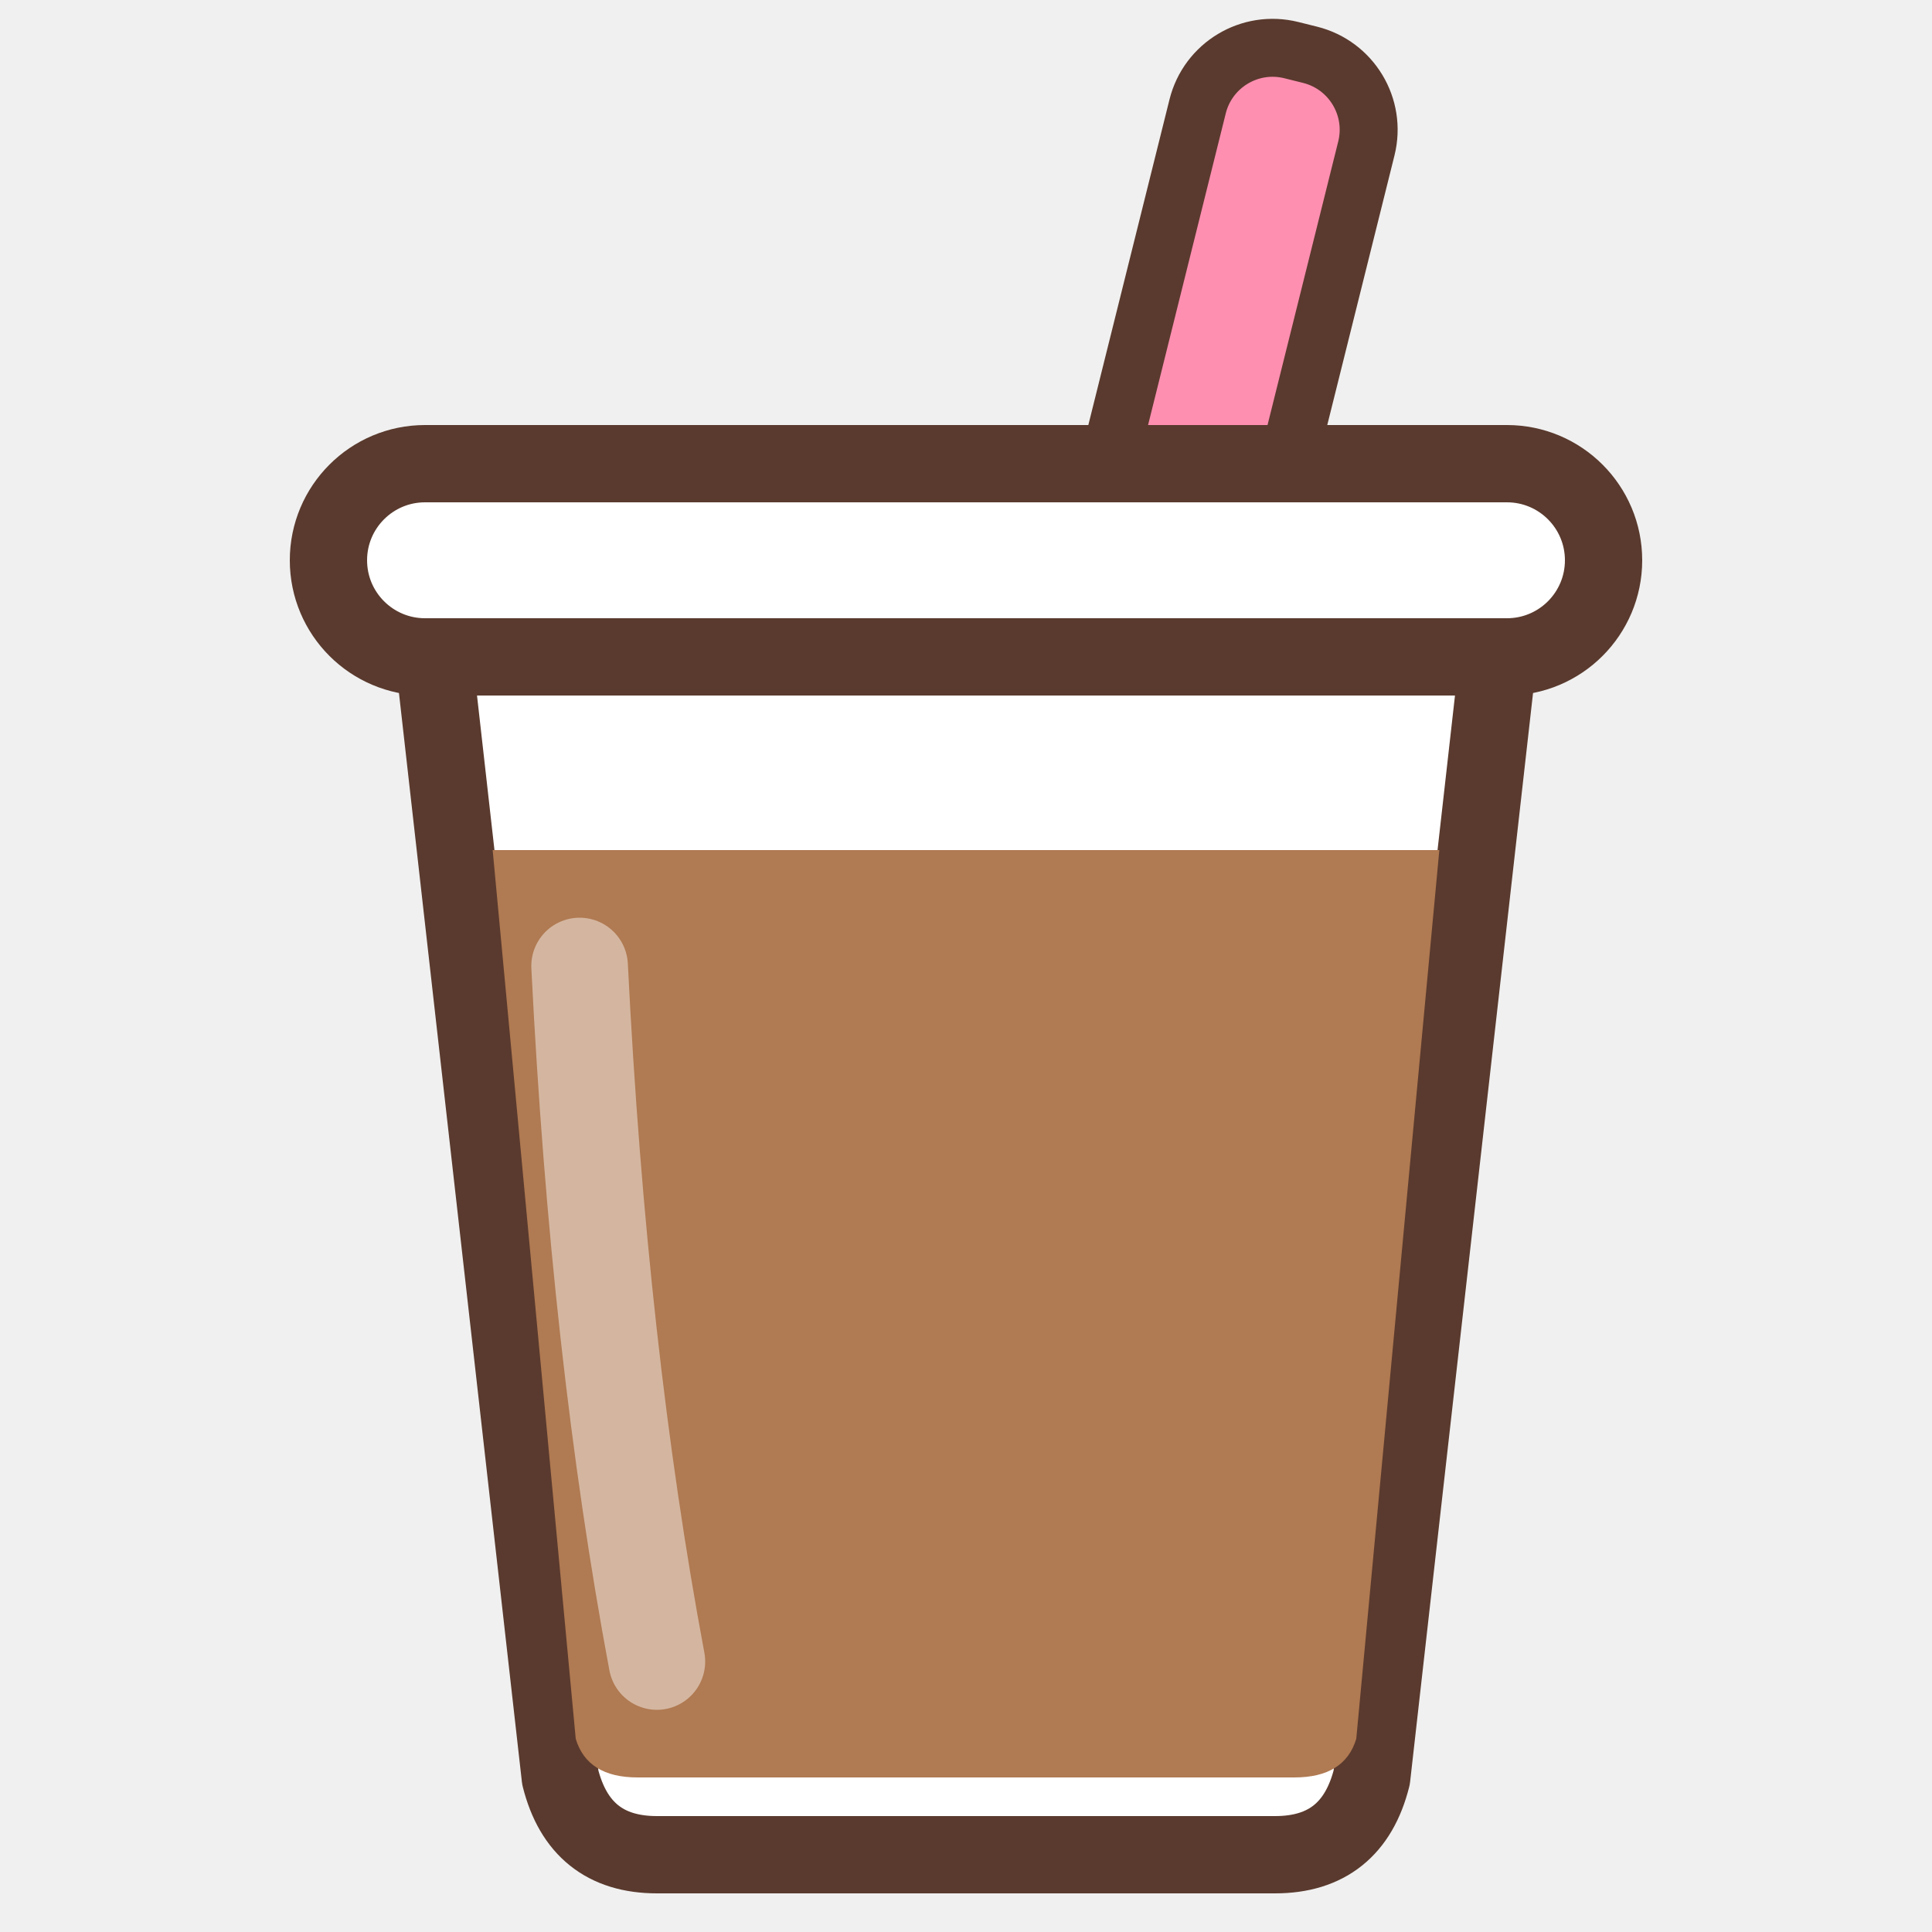
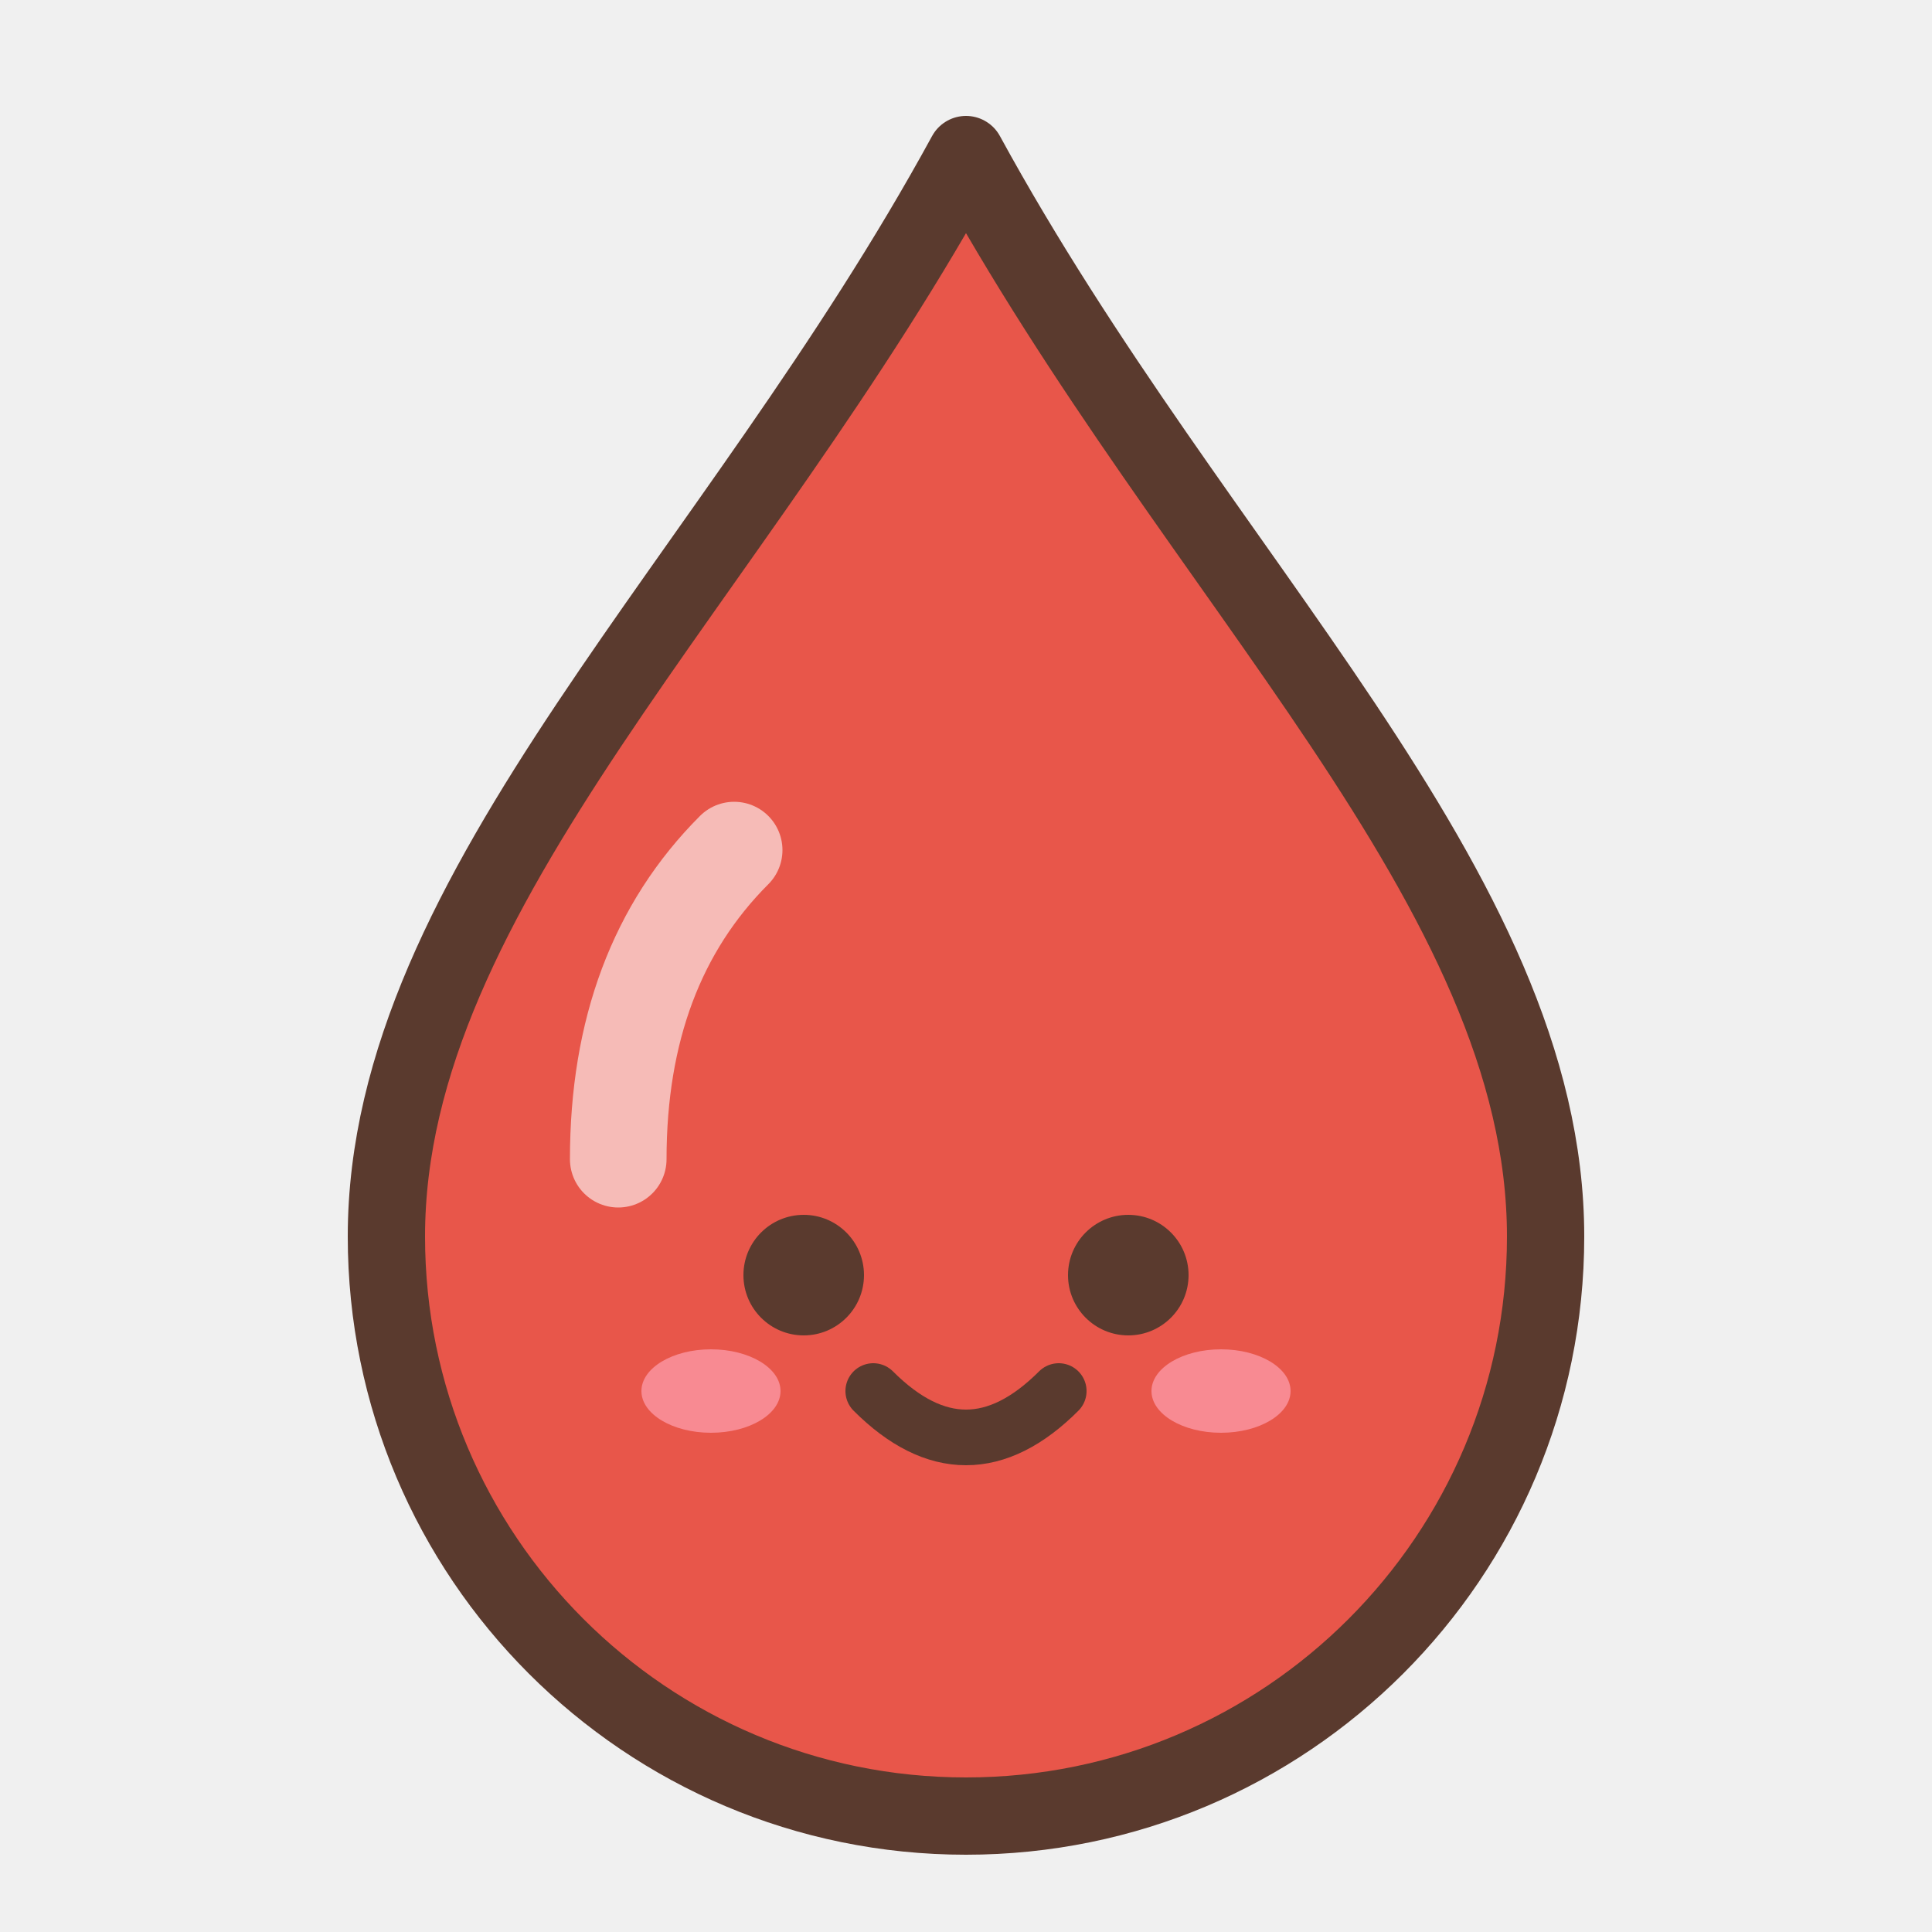
<svg xmlns="http://www.w3.org/2000/svg" viewBox="0 0 100 100">
-   <rect x="58" y="2" width="9" height="40" rx="4" transform="rotate(14 62 22)" fill="#ff8fb1" stroke="#5a3a2e" stroke-width="3" />
-   <path d="M22 30 H78 L71 92 Q70 96 66 96 H34 Q30 96 29 92 Z" fill="#ffffff" stroke="#5a3a2e" stroke-width="4" stroke-linejoin="round" />
-   <path d="M25.5 44 H74.5 L70.2 90 Q69.6 92 67 92 H33 Q30.4 92 29.8 90 Z" fill="#b07a52" />
-   <path d="M30 50 Q31 70 34 86" stroke="#ffffff" stroke-opacity=".45" stroke-width="5" stroke-linecap="round" fill="none" />
-   <rect x="17" y="24" width="66" height="10" rx="5" fill="#ffffff" stroke="#5a3a2e" stroke-width="4" />
+   <path d="M50 8 C62 30 80 46 80 64 A30 30 0 0 1 20 64 C20 46 38 30 50 8 Z" fill="#e8564a" stroke="#5a3a2e" stroke-width="4" stroke-linejoin="round" stroke-linecap="round" />
+   <path d="M32 60 Q32 50 38 44" fill="none" stroke="#fff" stroke-opacity=".6" stroke-width="5" stroke-linecap="round" />
+   <circle cx="41.6" cy="66" r="3.12" fill="#5a3a2e" />
+   <circle cx="58.4" cy="66" r="3.12" fill="#5a3a2e" />
+   <ellipse cx="36.8" cy="72.0" rx="3.6" ry="2.16" fill="#ff9fb0" opacity=".7" />
+   <ellipse cx="63.2" cy="72.0" rx="3.6" ry="2.16" fill="#ff9fb0" opacity=".7" />
+   <path d="M45.2 72.0 Q50 76.8 54.8 72.0" fill="none" stroke="#5a3a2e" stroke-width="2.88" stroke-linecap="round" />
</svg>
